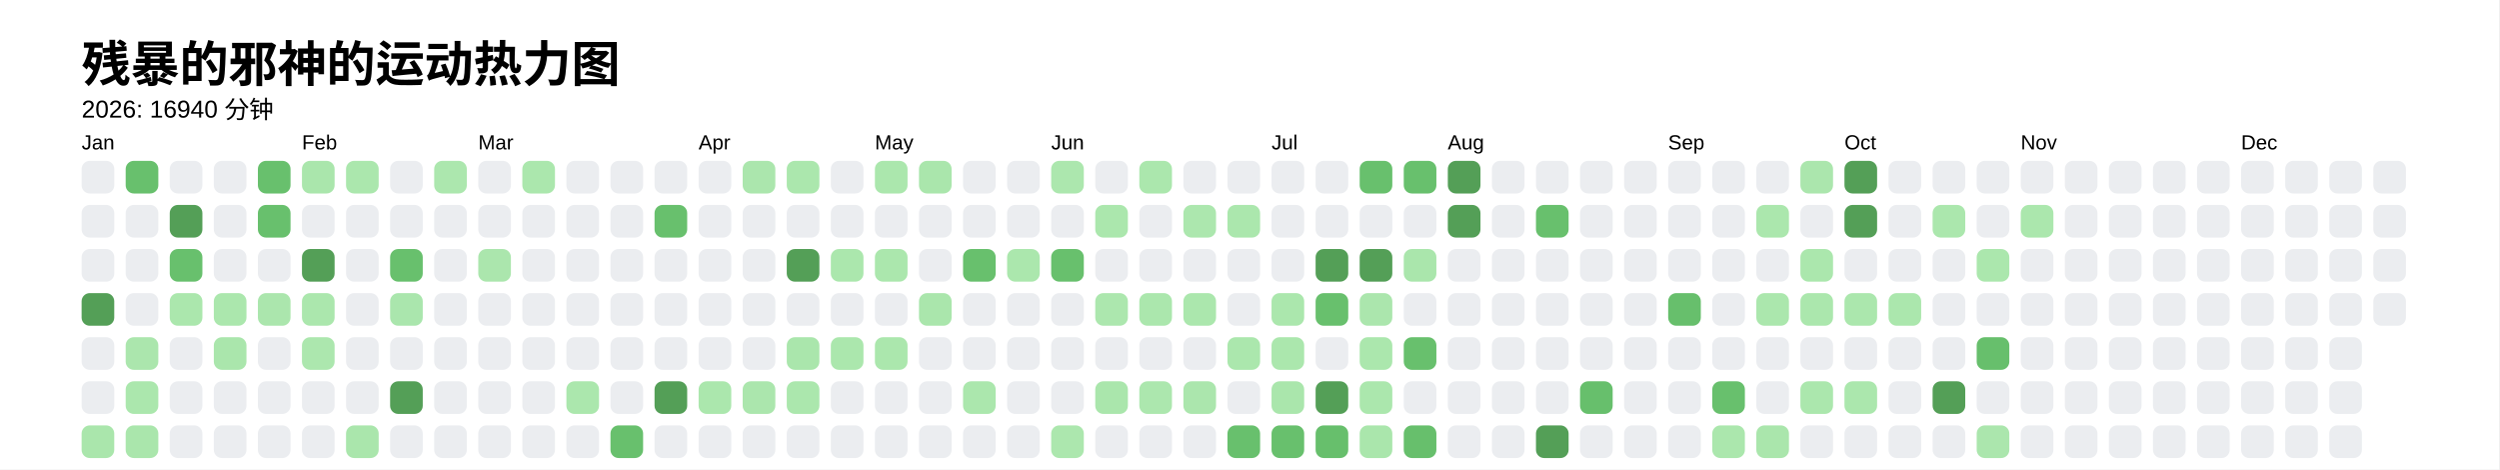
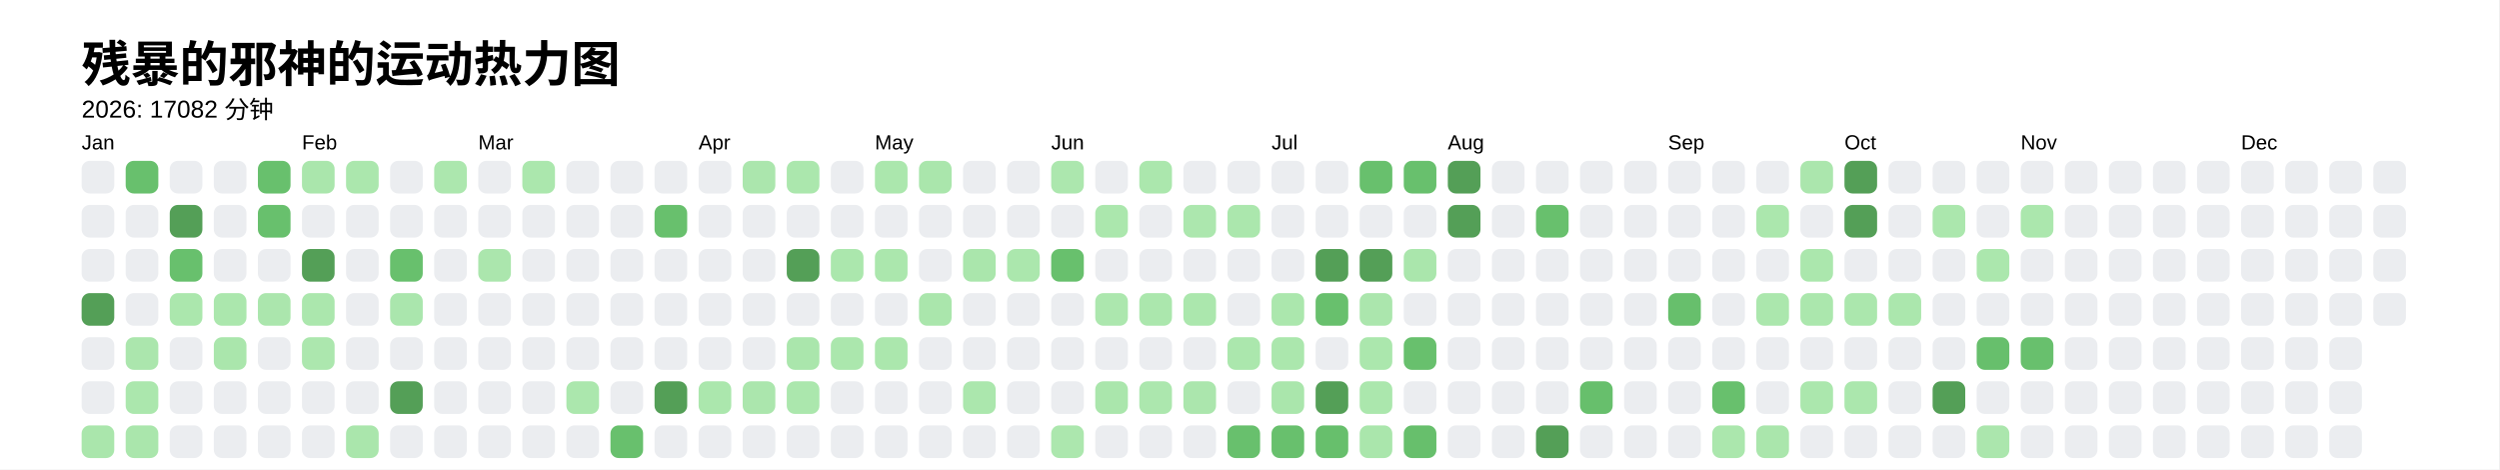
<svg xmlns="http://www.w3.org/2000/svg" baseProfile="full" height="57.5mm" version="1.1" viewBox="0,0,306.2,57.5" width="306.2mm">
  <defs />
  <rect fill="#FFFFFF" height="57.5" width="306.2" x="0" y="0" />
  <text fill="#000000" style="font-size:6px; font-family:Arial; font-weight:bold;" x="10" y="10">残暴的邪神的运动热力图</text>
-   <text fill="#000000" style="font-size:3px; font-family:Arial;" x="10" y="14.4">2026: 16940 分钟</text>
+   <text fill="#000000" style="font-size:3px; font-family:Arial;" x="10" y="14.4">2026: 17082 分钟</text>
  <text fill="#000000" style="font-size:2.5px; font-family:Arial" x="10" y="18.3">Jan</text>
  <rect fill="#EBEDF0" height="4" rx="1" ry="1" width="4" x="10" y="19.7" />
  <rect fill="#EBEDF0" height="4" rx="1" ry="1" width="4" x="10" y="25.1" />
  <rect fill="#EBEDF0" height="4" rx="1" ry="1" width="4" x="10" y="30.5" />
  <rect fill="#549F57" height="4" rx="1" ry="1" width="4" x="10" y="35.9" />
  <rect fill="#EBEDF0" height="4" rx="1" ry="1" width="4" x="10" y="41.3" />
  <rect fill="#EBEDF0" height="4" rx="1" ry="1" width="4" x="10" y="46.7" />
  <rect fill="#aae6ac" height="4" rx="1" ry="1" width="4" x="10" y="52.1" />
  <rect fill="#68c06d" height="4" rx="1" ry="1" width="4" x="15.4" y="19.7" />
  <rect fill="#EBEDF0" height="4" rx="1" ry="1" width="4" x="15.4" y="25.1" />
  <rect fill="#EBEDF0" height="4" rx="1" ry="1" width="4" x="15.4" y="30.5" />
  <rect fill="#EBEDF0" height="4" rx="1" ry="1" width="4" x="15.4" y="35.9" />
  <rect fill="#abe6ad" height="4" rx="1" ry="1" width="4" x="15.4" y="41.3" />
  <rect fill="#abe7ad" height="4" rx="1" ry="1" width="4" x="15.4" y="46.7" />
  <rect fill="#aae6ac" height="4" rx="1" ry="1" width="4" x="15.4" y="52.1" />
  <rect fill="#EBEDF0" height="4" rx="1" ry="1" width="4" x="20.8" y="19.7" />
  <rect fill="#549F57" height="4" rx="1" ry="1" width="4" x="20.8" y="25.1" />
  <rect fill="#68c06d" height="4" rx="1" ry="1" width="4" x="20.8" y="30.5" />
  <rect fill="#abe7ad" height="4" rx="1" ry="1" width="4" x="20.8" y="35.9" />
  <rect fill="#EBEDF0" height="4" rx="1" ry="1" width="4" x="20.8" y="41.3" />
  <rect fill="#EBEDF0" height="4" rx="1" ry="1" width="4" x="20.8" y="46.7" />
  <rect fill="#EBEDF0" height="4" rx="1" ry="1" width="4" x="20.8" y="52.1" />
  <rect fill="#EBEDF0" height="4" rx="1" ry="1" width="4" x="26.2" y="19.7" />
  <rect fill="#EBEDF0" height="4" rx="1" ry="1" width="4" x="26.2" y="25.1" />
  <rect fill="#EBEDF0" height="4" rx="1" ry="1" width="4" x="26.2" y="30.5" />
  <rect fill="#abe7ad" height="4" rx="1" ry="1" width="4" x="26.2" y="35.9" />
  <rect fill="#aae6ac" height="4" rx="1" ry="1" width="4" x="26.2" y="41.3" />
  <rect fill="#EBEDF0" height="4" rx="1" ry="1" width="4" x="26.2" y="46.7" />
  <rect fill="#EBEDF0" height="4" rx="1" ry="1" width="4" x="26.2" y="52.1" />
  <rect fill="#68c06d" height="4" rx="1" ry="1" width="4" x="31.6" y="19.7" />
  <rect fill="#68c06d" height="4" rx="1" ry="1" width="4" x="31.6" y="25.1" />
  <rect fill="#EBEDF0" height="4" rx="1" ry="1" width="4" x="31.6" y="30.5" />
  <rect fill="#abe6ad" height="4" rx="1" ry="1" width="4" x="31.6" y="35.9" />
  <rect fill="#EBEDF0" height="4" rx="1" ry="1" width="4" x="31.6" y="41.3" />
  <rect fill="#EBEDF0" height="4" rx="1" ry="1" width="4" x="31.6" y="46.7" />
  <rect fill="#EBEDF0" height="4" rx="1" ry="1" width="4" x="31.6" y="52.1" />
  <text fill="#000000" style="font-size:2.5px; font-family:Arial" x="37.0" y="18.3">Feb</text>
  <rect fill="#aae6ac" height="4" rx="1" ry="1" width="4" x="37.0" y="19.7" />
  <rect fill="#EBEDF0" height="4" rx="1" ry="1" width="4" x="37.0" y="25.1" />
  <rect fill="#549F57" height="4" rx="1" ry="1" width="4" x="37.0" y="30.5" />
  <rect fill="#abe7ad" height="4" rx="1" ry="1" width="4" x="37.0" y="35.9" />
  <rect fill="#ace7ae" height="4" rx="1" ry="1" width="4" x="37.0" y="41.3" />
  <rect fill="#EBEDF0" height="4" rx="1" ry="1" width="4" x="37.0" y="46.7" />
  <rect fill="#EBEDF0" height="4" rx="1" ry="1" width="4" x="37.0" y="52.1" />
  <rect fill="#abe7ad" height="4" rx="1" ry="1" width="4" x="42.4" y="19.7" />
  <rect fill="#EBEDF0" height="4" rx="1" ry="1" width="4" x="42.4" y="25.1" />
  <rect fill="#EBEDF0" height="4" rx="1" ry="1" width="4" x="42.4" y="30.5" />
  <rect fill="#EBEDF0" height="4" rx="1" ry="1" width="4" x="42.4" y="35.9" />
  <rect fill="#EBEDF0" height="4" rx="1" ry="1" width="4" x="42.4" y="41.3" />
  <rect fill="#EBEDF0" height="4" rx="1" ry="1" width="4" x="42.4" y="46.7" />
  <rect fill="#aae6ac" height="4" rx="1" ry="1" width="4" x="42.4" y="52.1" />
  <rect fill="#EBEDF0" height="4" rx="1" ry="1" width="4" x="47.8" y="19.7" />
  <rect fill="#EBEDF0" height="4" rx="1" ry="1" width="4" x="47.8" y="25.1" />
  <rect fill="#68c06d" height="4" rx="1" ry="1" width="4" x="47.8" y="30.5" />
  <rect fill="#aae6ad" height="4" rx="1" ry="1" width="4" x="47.8" y="35.9" />
  <rect fill="#EBEDF0" height="4" rx="1" ry="1" width="4" x="47.8" y="41.3" />
  <rect fill="#549F57" height="4" rx="1" ry="1" width="4" x="47.8" y="46.7" />
  <rect fill="#EBEDF0" height="4" rx="1" ry="1" width="4" x="47.8" y="52.1" />
  <rect fill="#ace7ae" height="4" rx="1" ry="1" width="4" x="53.2" y="19.7" />
  <rect fill="#EBEDF0" height="4" rx="1" ry="1" width="4" x="53.2" y="25.1" />
  <rect fill="#EBEDF0" height="4" rx="1" ry="1" width="4" x="53.2" y="30.5" />
  <rect fill="#EBEDF0" height="4" rx="1" ry="1" width="4" x="53.2" y="35.9" />
  <rect fill="#EBEDF0" height="4" rx="1" ry="1" width="4" x="53.2" y="41.3" />
  <rect fill="#EBEDF0" height="4" rx="1" ry="1" width="4" x="53.2" y="46.7" />
  <rect fill="#EBEDF0" height="4" rx="1" ry="1" width="4" x="53.2" y="52.1" />
  <text fill="#000000" style="font-size:2.5px; font-family:Arial" x="58.6" y="18.3">Mar</text>
  <rect fill="#EBEDF0" height="4" rx="1" ry="1" width="4" x="58.6" y="19.7" />
  <rect fill="#EBEDF0" height="4" rx="1" ry="1" width="4" x="58.6" y="25.1" />
  <rect fill="#abe6ad" height="4" rx="1" ry="1" width="4" x="58.6" y="30.5" />
  <rect fill="#EBEDF0" height="4" rx="1" ry="1" width="4" x="58.6" y="35.9" />
  <rect fill="#EBEDF0" height="4" rx="1" ry="1" width="4" x="58.6" y="41.3" />
  <rect fill="#EBEDF0" height="4" rx="1" ry="1" width="4" x="58.6" y="46.7" />
  <rect fill="#EBEDF0" height="4" rx="1" ry="1" width="4" x="58.6" y="52.1" />
  <rect fill="#abe7ad" height="4" rx="1" ry="1" width="4" x="64" y="19.7" />
  <rect fill="#EBEDF0" height="4" rx="1" ry="1" width="4" x="64" y="25.1" />
  <rect fill="#EBEDF0" height="4" rx="1" ry="1" width="4" x="64" y="30.5" />
  <rect fill="#EBEDF0" height="4" rx="1" ry="1" width="4" x="64" y="35.9" />
  <rect fill="#EBEDF0" height="4" rx="1" ry="1" width="4" x="64" y="41.3" />
  <rect fill="#EBEDF0" height="4" rx="1" ry="1" width="4" x="64" y="46.7" />
  <rect fill="#EBEDF0" height="4" rx="1" ry="1" width="4" x="64" y="52.1" />
  <rect fill="#EBEDF0" height="4" rx="1" ry="1" width="4" x="69.4" y="19.7" />
  <rect fill="#EBEDF0" height="4" rx="1" ry="1" width="4" x="69.4" y="25.1" />
  <rect fill="#EBEDF0" height="4" rx="1" ry="1" width="4" x="69.4" y="30.5" />
  <rect fill="#EBEDF0" height="4" rx="1" ry="1" width="4" x="69.4" y="35.9" />
  <rect fill="#EBEDF0" height="4" rx="1" ry="1" width="4" x="69.4" y="41.3" />
  <rect fill="#abe7ad" height="4" rx="1" ry="1" width="4" x="69.4" y="46.7" />
  <rect fill="#EBEDF0" height="4" rx="1" ry="1" width="4" x="69.4" y="52.1" />
  <rect fill="#EBEDF0" height="4" rx="1" ry="1" width="4" x="74.8" y="19.7" />
  <rect fill="#EBEDF0" height="4" rx="1" ry="1" width="4" x="74.8" y="25.1" />
  <rect fill="#EBEDF0" height="4" rx="1" ry="1" width="4" x="74.8" y="30.5" />
  <rect fill="#EBEDF0" height="4" rx="1" ry="1" width="4" x="74.8" y="35.9" />
  <rect fill="#EBEDF0" height="4" rx="1" ry="1" width="4" x="74.8" y="41.3" />
  <rect fill="#EBEDF0" height="4" rx="1" ry="1" width="4" x="74.8" y="46.7" />
  <rect fill="#68c06d" height="4" rx="1" ry="1" width="4" x="74.8" y="52.1" />
  <rect fill="#EBEDF0" height="4" rx="1" ry="1" width="4" x="80.2" y="19.7" />
  <rect fill="#68c06d" height="4" rx="1" ry="1" width="4" x="80.2" y="25.1" />
  <rect fill="#EBEDF0" height="4" rx="1" ry="1" width="4" x="80.2" y="30.5" />
  <rect fill="#EBEDF0" height="4" rx="1" ry="1" width="4" x="80.2" y="35.9" />
  <rect fill="#EBEDF0" height="4" rx="1" ry="1" width="4" x="80.2" y="41.3" />
  <rect fill="#549F57" height="4" rx="1" ry="1" width="4" x="80.2" y="46.7" />
  <rect fill="#EBEDF0" height="4" rx="1" ry="1" width="4" x="80.2" y="52.1" />
  <text fill="#000000" style="font-size:2.5px; font-family:Arial" x="85.6" y="18.3">Apr</text>
  <rect fill="#EBEDF0" height="4" rx="1" ry="1" width="4" x="85.6" y="19.7" />
  <rect fill="#EBEDF0" height="4" rx="1" ry="1" width="4" x="85.6" y="25.1" />
  <rect fill="#EBEDF0" height="4" rx="1" ry="1" width="4" x="85.6" y="30.5" />
  <rect fill="#EBEDF0" height="4" rx="1" ry="1" width="4" x="85.6" y="35.9" />
  <rect fill="#EBEDF0" height="4" rx="1" ry="1" width="4" x="85.6" y="41.3" />
  <rect fill="#abe7ad" height="4" rx="1" ry="1" width="4" x="85.6" y="46.7" />
  <rect fill="#EBEDF0" height="4" rx="1" ry="1" width="4" x="85.6" y="52.1" />
  <rect fill="#abe6ad" height="4" rx="1" ry="1" width="4" x="91" y="19.7" />
  <rect fill="#EBEDF0" height="4" rx="1" ry="1" width="4" x="91" y="25.1" />
  <rect fill="#EBEDF0" height="4" rx="1" ry="1" width="4" x="91" y="30.5" />
  <rect fill="#EBEDF0" height="4" rx="1" ry="1" width="4" x="91" y="35.9" />
  <rect fill="#EBEDF0" height="4" rx="1" ry="1" width="4" x="91" y="41.3" />
  <rect fill="#abe6ad" height="4" rx="1" ry="1" width="4" x="91" y="46.7" />
  <rect fill="#EBEDF0" height="4" rx="1" ry="1" width="4" x="91" y="52.1" />
  <rect fill="#abe7ad" height="4" rx="1" ry="1" width="4" x="96.4" y="19.7" />
  <rect fill="#EBEDF0" height="4" rx="1" ry="1" width="4" x="96.4" y="25.1" />
  <rect fill="#549F57" height="4" rx="1" ry="1" width="4" x="96.4" y="30.5" />
  <rect fill="#EBEDF0" height="4" rx="1" ry="1" width="4" x="96.4" y="35.9" />
  <rect fill="#aae6ac" height="4" rx="1" ry="1" width="4" x="96.4" y="41.3" />
  <rect fill="#abe7ad" height="4" rx="1" ry="1" width="4" x="96.4" y="46.7" />
  <rect fill="#EBEDF0" height="4" rx="1" ry="1" width="4" x="96.4" y="52.1" />
  <rect fill="#EBEDF0" height="4" rx="1" ry="1" width="4" x="101.8" y="19.7" />
  <rect fill="#EBEDF0" height="4" rx="1" ry="1" width="4" x="101.8" y="25.1" />
  <rect fill="#abe7ad" height="4" rx="1" ry="1" width="4" x="101.8" y="30.5" />
  <rect fill="#EBEDF0" height="4" rx="1" ry="1" width="4" x="101.8" y="35.9" />
  <rect fill="#abe7ad" height="4" rx="1" ry="1" width="4" x="101.8" y="41.3" />
  <rect fill="#EBEDF0" height="4" rx="1" ry="1" width="4" x="101.8" y="46.7" />
  <rect fill="#EBEDF0" height="4" rx="1" ry="1" width="4" x="101.8" y="52.1" />
  <text fill="#000000" style="font-size:2.5px; font-family:Arial" x="107.2" y="18.3">May</text>
  <rect fill="#abe7ad" height="4" rx="1" ry="1" width="4" x="107.2" y="19.7" />
  <rect fill="#EBEDF0" height="4" rx="1" ry="1" width="4" x="107.2" y="25.1" />
  <rect fill="#abe7ad" height="4" rx="1" ry="1" width="4" x="107.2" y="30.5" />
  <rect fill="#EBEDF0" height="4" rx="1" ry="1" width="4" x="107.2" y="35.9" />
  <rect fill="#abe7ad" height="4" rx="1" ry="1" width="4" x="107.2" y="41.3" />
  <rect fill="#EBEDF0" height="4" rx="1" ry="1" width="4" x="107.2" y="46.7" />
  <rect fill="#EBEDF0" height="4" rx="1" ry="1" width="4" x="107.2" y="52.1" />
  <rect fill="#aae6ac" height="4" rx="1" ry="1" width="4" x="112.6" y="19.7" />
  <rect fill="#EBEDF0" height="4" rx="1" ry="1" width="4" x="112.6" y="25.1" />
  <rect fill="#EBEDF0" height="4" rx="1" ry="1" width="4" x="112.6" y="30.5" />
  <rect fill="#aae6ac" height="4" rx="1" ry="1" width="4" x="112.6" y="35.9" />
  <rect fill="#EBEDF0" height="4" rx="1" ry="1" width="4" x="112.6" y="41.3" />
  <rect fill="#EBEDF0" height="4" rx="1" ry="1" width="4" x="112.6" y="46.7" />
  <rect fill="#EBEDF0" height="4" rx="1" ry="1" width="4" x="112.6" y="52.1" />
  <rect fill="#EBEDF0" height="4" rx="1" ry="1" width="4" x="118" y="19.7" />
  <rect fill="#EBEDF0" height="4" rx="1" ry="1" width="4" x="118" y="25.1" />
-   <rect fill="#68c06d" height="4" rx="1" ry="1" width="4" x="118" y="30.5" />
+   <rect fill="#aae6ac" height="4" rx="1" ry="1" width="4" x="118" y="30.5" />
  <rect fill="#EBEDF0" height="4" rx="1" ry="1" width="4" x="118" y="35.9" />
  <rect fill="#EBEDF0" height="4" rx="1" ry="1" width="4" x="118" y="41.3" />
  <rect fill="#abe7ad" height="4" rx="1" ry="1" width="4" x="118" y="46.7" />
  <rect fill="#EBEDF0" height="4" rx="1" ry="1" width="4" x="118" y="52.1" />
  <rect fill="#EBEDF0" height="4" rx="1" ry="1" width="4" x="123.4" y="19.7" />
  <rect fill="#EBEDF0" height="4" rx="1" ry="1" width="4" x="123.4" y="25.1" />
  <rect fill="#abe7ad" height="4" rx="1" ry="1" width="4" x="123.4" y="30.5" />
  <rect fill="#EBEDF0" height="4" rx="1" ry="1" width="4" x="123.4" y="35.9" />
  <rect fill="#EBEDF0" height="4" rx="1" ry="1" width="4" x="123.4" y="41.3" />
  <rect fill="#EBEDF0" height="4" rx="1" ry="1" width="4" x="123.4" y="46.7" />
  <rect fill="#EBEDF0" height="4" rx="1" ry="1" width="4" x="123.4" y="52.1" />
  <text fill="#000000" style="font-size:2.5px; font-family:Arial" x="128.8" y="18.3">Jun</text>
  <rect fill="#ace7ae" height="4" rx="1" ry="1" width="4" x="128.8" y="19.7" />
  <rect fill="#EBEDF0" height="4" rx="1" ry="1" width="4" x="128.8" y="25.1" />
  <rect fill="#68c06d" height="4" rx="1" ry="1" width="4" x="128.8" y="30.5" />
  <rect fill="#EBEDF0" height="4" rx="1" ry="1" width="4" x="128.8" y="35.9" />
  <rect fill="#EBEDF0" height="4" rx="1" ry="1" width="4" x="128.8" y="41.3" />
  <rect fill="#EBEDF0" height="4" rx="1" ry="1" width="4" x="128.8" y="46.7" />
  <rect fill="#ace7ae" height="4" rx="1" ry="1" width="4" x="128.8" y="52.1" />
  <rect fill="#EBEDF0" height="4" rx="1" ry="1" width="4" x="134.2" y="19.7" />
  <rect fill="#abe7ad" height="4" rx="1" ry="1" width="4" x="134.2" y="25.1" />
  <rect fill="#EBEDF0" height="4" rx="1" ry="1" width="4" x="134.2" y="30.5" />
  <rect fill="#ace7ae" height="4" rx="1" ry="1" width="4" x="134.2" y="35.9" />
  <rect fill="#EBEDF0" height="4" rx="1" ry="1" width="4" x="134.2" y="41.3" />
  <rect fill="#aae6ac" height="4" rx="1" ry="1" width="4" x="134.2" y="46.7" />
  <rect fill="#EBEDF0" height="4" rx="1" ry="1" width="4" x="134.2" y="52.1" />
  <rect fill="#abe7ad" height="4" rx="1" ry="1" width="4" x="139.6" y="19.7" />
  <rect fill="#EBEDF0" height="4" rx="1" ry="1" width="4" x="139.6" y="25.1" />
  <rect fill="#EBEDF0" height="4" rx="1" ry="1" width="4" x="139.6" y="30.5" />
  <rect fill="#abe7ad" height="4" rx="1" ry="1" width="4" x="139.6" y="35.9" />
  <rect fill="#EBEDF0" height="4" rx="1" ry="1" width="4" x="139.6" y="41.3" />
  <rect fill="#ace7ae" height="4" rx="1" ry="1" width="4" x="139.6" y="46.7" />
  <rect fill="#EBEDF0" height="4" rx="1" ry="1" width="4" x="139.6" y="52.1" />
  <rect fill="#EBEDF0" height="4" rx="1" ry="1" width="4" x="145" y="19.7" />
  <rect fill="#ace7ae" height="4" rx="1" ry="1" width="4" x="145" y="25.1" />
  <rect fill="#EBEDF0" height="4" rx="1" ry="1" width="4" x="145" y="30.5" />
  <rect fill="#abe7ad" height="4" rx="1" ry="1" width="4" x="145" y="35.9" />
  <rect fill="#EBEDF0" height="4" rx="1" ry="1" width="4" x="145" y="41.3" />
  <rect fill="#abe6ad" height="4" rx="1" ry="1" width="4" x="145" y="46.7" />
  <rect fill="#EBEDF0" height="4" rx="1" ry="1" width="4" x="145" y="52.1" />
  <rect fill="#EBEDF0" height="4" rx="1" ry="1" width="4" x="150.4" y="19.7" />
  <rect fill="#abe7ad" height="4" rx="1" ry="1" width="4" x="150.4" y="25.1" />
  <rect fill="#EBEDF0" height="4" rx="1" ry="1" width="4" x="150.4" y="30.5" />
  <rect fill="#EBEDF0" height="4" rx="1" ry="1" width="4" x="150.4" y="35.9" />
  <rect fill="#abe7ad" height="4" rx="1" ry="1" width="4" x="150.4" y="41.3" />
  <rect fill="#EBEDF0" height="4" rx="1" ry="1" width="4" x="150.4" y="46.7" />
  <rect fill="#68c06d" height="4" rx="1" ry="1" width="4" x="150.4" y="52.1" />
  <text fill="#000000" style="font-size:2.5px; font-family:Arial" x="155.8" y="18.3">Jul</text>
  <rect fill="#EBEDF0" height="4" rx="1" ry="1" width="4" x="155.8" y="19.7" />
  <rect fill="#EBEDF0" height="4" rx="1" ry="1" width="4" x="155.8" y="25.1" />
  <rect fill="#EBEDF0" height="4" rx="1" ry="1" width="4" x="155.8" y="30.5" />
  <rect fill="#abe7ad" height="4" rx="1" ry="1" width="4" x="155.8" y="35.9" />
  <rect fill="#abe7ad" height="4" rx="1" ry="1" width="4" x="155.8" y="41.3" />
  <rect fill="#aae6ac" height="4" rx="1" ry="1" width="4" x="155.8" y="46.7" />
  <rect fill="#68c06d" height="4" rx="1" ry="1" width="4" x="155.8" y="52.1" />
  <rect fill="#EBEDF0" height="4" rx="1" ry="1" width="4" x="161.2" y="19.7" />
  <rect fill="#EBEDF0" height="4" rx="1" ry="1" width="4" x="161.2" y="25.1" />
  <rect fill="#549F57" height="4" rx="1" ry="1" width="4" x="161.2" y="30.5" />
  <rect fill="#68c06d" height="4" rx="1" ry="1" width="4" x="161.2" y="35.9" />
  <rect fill="#EBEDF0" height="4" rx="1" ry="1" width="4" x="161.2" y="41.3" />
  <rect fill="#549F57" height="4" rx="1" ry="1" width="4" x="161.2" y="46.7" />
  <rect fill="#67bf6c" height="4" rx="1" ry="1" width="4" x="161.2" y="52.1" />
  <rect fill="#68c06d" height="4" rx="1" ry="1" width="4" x="166.6" y="19.7" />
  <rect fill="#EBEDF0" height="4" rx="1" ry="1" width="4" x="166.6" y="25.1" />
  <rect fill="#549F57" height="4" rx="1" ry="1" width="4" x="166.6" y="30.5" />
  <rect fill="#abe6ad" height="4" rx="1" ry="1" width="4" x="166.6" y="35.9" />
  <rect fill="#abe7ad" height="4" rx="1" ry="1" width="4" x="166.6" y="41.3" />
  <rect fill="#abe7ad" height="4" rx="1" ry="1" width="4" x="166.6" y="46.7" />
  <rect fill="#aae6ac" height="4" rx="1" ry="1" width="4" x="166.6" y="52.1" />
  <rect fill="#68c06d" height="4" rx="1" ry="1" width="4" x="172" y="19.7" />
  <rect fill="#EBEDF0" height="4" rx="1" ry="1" width="4" x="172" y="25.1" />
  <rect fill="#aae6ac" height="4" rx="1" ry="1" width="4" x="172" y="30.5" />
  <rect fill="#EBEDF0" height="4" rx="1" ry="1" width="4" x="172" y="35.9" />
  <rect fill="#68c06d" height="4" rx="1" ry="1" width="4" x="172" y="41.3" />
  <rect fill="#EBEDF0" height="4" rx="1" ry="1" width="4" x="172" y="46.7" />
  <rect fill="#67bf6c" height="4" rx="1" ry="1" width="4" x="172" y="52.1" />
  <text fill="#000000" style="font-size:2.5px; font-family:Arial" x="177.4" y="18.3">Aug</text>
  <rect fill="#549F57" height="4" rx="1" ry="1" width="4" x="177.4" y="19.7" />
  <rect fill="#549F57" height="4" rx="1" ry="1" width="4" x="177.4" y="25.1" />
  <rect fill="#EBEDF0" height="4" rx="1" ry="1" width="4" x="177.4" y="30.5" />
  <rect fill="#EBEDF0" height="4" rx="1" ry="1" width="4" x="177.4" y="35.9" />
  <rect fill="#EBEDF0" height="4" rx="1" ry="1" width="4" x="177.4" y="41.3" />
  <rect fill="#EBEDF0" height="4" rx="1" ry="1" width="4" x="177.4" y="46.7" />
  <rect fill="#EBEDF0" height="4" rx="1" ry="1" width="4" x="177.4" y="52.1" />
  <rect fill="#EBEDF0" height="4" rx="1" ry="1" width="4" x="182.8" y="19.7" />
  <rect fill="#EBEDF0" height="4" rx="1" ry="1" width="4" x="182.8" y="25.1" />
  <rect fill="#EBEDF0" height="4" rx="1" ry="1" width="4" x="182.8" y="30.5" />
  <rect fill="#EBEDF0" height="4" rx="1" ry="1" width="4" x="182.8" y="35.9" />
  <rect fill="#EBEDF0" height="4" rx="1" ry="1" width="4" x="182.8" y="41.3" />
  <rect fill="#EBEDF0" height="4" rx="1" ry="1" width="4" x="182.8" y="46.7" />
  <rect fill="#EBEDF0" height="4" rx="1" ry="1" width="4" x="182.8" y="52.1" />
  <rect fill="#EBEDF0" height="4" rx="1" ry="1" width="4" x="188.2" y="19.7" />
  <rect fill="#68c06d" height="4" rx="1" ry="1" width="4" x="188.2" y="25.1" />
  <rect fill="#EBEDF0" height="4" rx="1" ry="1" width="4" x="188.2" y="30.5" />
  <rect fill="#EBEDF0" height="4" rx="1" ry="1" width="4" x="188.2" y="35.9" />
  <rect fill="#EBEDF0" height="4" rx="1" ry="1" width="4" x="188.2" y="41.3" />
  <rect fill="#EBEDF0" height="4" rx="1" ry="1" width="4" x="188.2" y="46.7" />
  <rect fill="#549F57" height="4" rx="1" ry="1" width="4" x="188.2" y="52.1" />
  <rect fill="#EBEDF0" height="4" rx="1" ry="1" width="4" x="193.6" y="19.7" />
  <rect fill="#EBEDF0" height="4" rx="1" ry="1" width="4" x="193.6" y="25.1" />
  <rect fill="#EBEDF0" height="4" rx="1" ry="1" width="4" x="193.6" y="30.5" />
  <rect fill="#EBEDF0" height="4" rx="1" ry="1" width="4" x="193.6" y="35.9" />
  <rect fill="#EBEDF0" height="4" rx="1" ry="1" width="4" x="193.6" y="41.3" />
  <rect fill="#67bf6c" height="4" rx="1" ry="1" width="4" x="193.6" y="46.7" />
  <rect fill="#EBEDF0" height="4" rx="1" ry="1" width="4" x="193.6" y="52.1" />
  <rect fill="#EBEDF0" height="4" rx="1" ry="1" width="4" x="199" y="19.7" />
  <rect fill="#EBEDF0" height="4" rx="1" ry="1" width="4" x="199" y="25.1" />
  <rect fill="#EBEDF0" height="4" rx="1" ry="1" width="4" x="199" y="30.5" />
  <rect fill="#EBEDF0" height="4" rx="1" ry="1" width="4" x="199" y="35.9" />
  <rect fill="#EBEDF0" height="4" rx="1" ry="1" width="4" x="199" y="41.3" />
  <rect fill="#EBEDF0" height="4" rx="1" ry="1" width="4" x="199" y="46.7" />
  <rect fill="#EBEDF0" height="4" rx="1" ry="1" width="4" x="199" y="52.1" />
  <text fill="#000000" style="font-size:2.5px; font-family:Arial" x="204.4" y="18.3">Sep</text>
  <rect fill="#EBEDF0" height="4" rx="1" ry="1" width="4" x="204.4" y="19.7" />
  <rect fill="#EBEDF0" height="4" rx="1" ry="1" width="4" x="204.4" y="25.1" />
  <rect fill="#EBEDF0" height="4" rx="1" ry="1" width="4" x="204.4" y="30.5" />
  <rect fill="#67bf6c" height="4" rx="1" ry="1" width="4" x="204.4" y="35.9" />
  <rect fill="#EBEDF0" height="4" rx="1" ry="1" width="4" x="204.4" y="41.3" />
  <rect fill="#EBEDF0" height="4" rx="1" ry="1" width="4" x="204.4" y="46.7" />
  <rect fill="#EBEDF0" height="4" rx="1" ry="1" width="4" x="204.4" y="52.1" />
  <rect fill="#EBEDF0" height="4" rx="1" ry="1" width="4" x="209.8" y="19.7" />
  <rect fill="#EBEDF0" height="4" rx="1" ry="1" width="4" x="209.8" y="25.1" />
  <rect fill="#EBEDF0" height="4" rx="1" ry="1" width="4" x="209.8" y="30.5" />
  <rect fill="#EBEDF0" height="4" rx="1" ry="1" width="4" x="209.8" y="35.9" />
  <rect fill="#EBEDF0" height="4" rx="1" ry="1" width="4" x="209.8" y="41.3" />
  <rect fill="#68c06d" height="4" rx="1" ry="1" width="4" x="209.8" y="46.7" />
  <rect fill="#abe7ad" height="4" rx="1" ry="1" width="4" x="209.8" y="52.1" />
  <rect fill="#EBEDF0" height="4" rx="1" ry="1" width="4" x="215.2" y="19.7" />
  <rect fill="#abe7ad" height="4" rx="1" ry="1" width="4" x="215.2" y="25.1" />
  <rect fill="#EBEDF0" height="4" rx="1" ry="1" width="4" x="215.2" y="30.5" />
  <rect fill="#abe7ad" height="4" rx="1" ry="1" width="4" x="215.2" y="35.9" />
  <rect fill="#EBEDF0" height="4" rx="1" ry="1" width="4" x="215.2" y="41.3" />
  <rect fill="#EBEDF0" height="4" rx="1" ry="1" width="4" x="215.2" y="46.7" />
  <rect fill="#aae6ac" height="4" rx="1" ry="1" width="4" x="215.2" y="52.1" />
  <rect fill="#abe6ad" height="4" rx="1" ry="1" width="4" x="220.6" y="19.7" />
  <rect fill="#EBEDF0" height="4" rx="1" ry="1" width="4" x="220.6" y="25.1" />
  <rect fill="#abe7ad" height="4" rx="1" ry="1" width="4" x="220.6" y="30.5" />
  <rect fill="#abe7ad" height="4" rx="1" ry="1" width="4" x="220.6" y="35.9" />
  <rect fill="#EBEDF0" height="4" rx="1" ry="1" width="4" x="220.6" y="41.3" />
  <rect fill="#abe7ad" height="4" rx="1" ry="1" width="4" x="220.6" y="46.7" />
  <rect fill="#EBEDF0" height="4" rx="1" ry="1" width="4" x="220.6" y="52.1" />
  <text fill="#000000" style="font-size:2.5px; font-family:Arial" x="226" y="18.3">Oct</text>
  <rect fill="#549F57" height="4" rx="1" ry="1" width="4" x="226" y="19.7" />
  <rect fill="#549F57" height="4" rx="1" ry="1" width="4" x="226" y="25.1" />
  <rect fill="#EBEDF0" height="4" rx="1" ry="1" width="4" x="226" y="30.5" />
  <rect fill="#abe7ad" height="4" rx="1" ry="1" width="4" x="226" y="35.9" />
  <rect fill="#EBEDF0" height="4" rx="1" ry="1" width="4" x="226" y="41.3" />
  <rect fill="#abe7ad" height="4" rx="1" ry="1" width="4" x="226" y="46.7" />
  <rect fill="#EBEDF0" height="4" rx="1" ry="1" width="4" x="226" y="52.1" />
  <rect fill="#EBEDF0" height="4" rx="1" ry="1" width="4" x="231.4" y="19.7" />
  <rect fill="#EBEDF0" height="4" rx="1" ry="1" width="4" x="231.4" y="25.1" />
  <rect fill="#EBEDF0" height="4" rx="1" ry="1" width="4" x="231.4" y="30.5" />
  <rect fill="#abe7ad" height="4" rx="1" ry="1" width="4" x="231.4" y="35.9" />
  <rect fill="#EBEDF0" height="4" rx="1" ry="1" width="4" x="231.4" y="41.3" />
  <rect fill="#EBEDF0" height="4" rx="1" ry="1" width="4" x="231.4" y="46.7" />
  <rect fill="#EBEDF0" height="4" rx="1" ry="1" width="4" x="231.4" y="52.1" />
  <rect fill="#EBEDF0" height="4" rx="1" ry="1" width="4" x="236.8" y="19.7" />
  <rect fill="#abe7ad" height="4" rx="1" ry="1" width="4" x="236.8" y="25.1" />
  <rect fill="#EBEDF0" height="4" rx="1" ry="1" width="4" x="236.8" y="30.5" />
  <rect fill="#EBEDF0" height="4" rx="1" ry="1" width="4" x="236.8" y="35.9" />
  <rect fill="#EBEDF0" height="4" rx="1" ry="1" width="4" x="236.8" y="41.3" />
  <rect fill="#549F57" height="4" rx="1" ry="1" width="4" x="236.8" y="46.7" />
  <rect fill="#EBEDF0" height="4" rx="1" ry="1" width="4" x="236.8" y="52.1" />
  <rect fill="#EBEDF0" height="4" rx="1" ry="1" width="4" x="242.2" y="19.7" />
  <rect fill="#EBEDF0" height="4" rx="1" ry="1" width="4" x="242.2" y="25.1" />
  <rect fill="#abe7ad" height="4" rx="1" ry="1" width="4" x="242.2" y="30.5" />
  <rect fill="#EBEDF0" height="4" rx="1" ry="1" width="4" x="242.2" y="35.9" />
  <rect fill="#67bf6c" height="4" rx="1" ry="1" width="4" x="242.2" y="41.3" />
  <rect fill="#EBEDF0" height="4" rx="1" ry="1" width="4" x="242.2" y="46.7" />
  <rect fill="#abe6ad" height="4" rx="1" ry="1" width="4" x="242.2" y="52.1" />
  <text fill="#000000" style="font-size:2.5px; font-family:Arial" x="247.6" y="18.3">Nov</text>
  <rect fill="#EBEDF0" height="4" rx="1" ry="1" width="4" x="247.6" y="19.7" />
  <rect fill="#abe7ad" height="4" rx="1" ry="1" width="4" x="247.6" y="25.1" />
  <rect fill="#EBEDF0" height="4" rx="1" ry="1" width="4" x="247.6" y="30.5" />
  <rect fill="#EBEDF0" height="4" rx="1" ry="1" width="4" x="247.6" y="35.9" />
-   <rect fill="#EBEDF0" height="4" rx="1" ry="1" width="4" x="247.6" y="41.3" />
+   <rect fill="#68c06d" height="4" rx="1" ry="1" width="4" x="247.6" y="41.3" />
  <rect fill="#EBEDF0" height="4" rx="1" ry="1" width="4" x="247.6" y="46.7" />
  <rect fill="#EBEDF0" height="4" rx="1" ry="1" width="4" x="247.6" y="52.1" />
  <rect fill="#EBEDF0" height="4" rx="1" ry="1" width="4" x="253" y="19.7" />
  <rect fill="#EBEDF0" height="4" rx="1" ry="1" width="4" x="253" y="25.1" />
  <rect fill="#EBEDF0" height="4" rx="1" ry="1" width="4" x="253" y="30.5" />
  <rect fill="#EBEDF0" height="4" rx="1" ry="1" width="4" x="253" y="35.9" />
  <rect fill="#EBEDF0" height="4" rx="1" ry="1" width="4" x="253" y="41.3" />
  <rect fill="#EBEDF0" height="4" rx="1" ry="1" width="4" x="253" y="46.7" />
  <rect fill="#EBEDF0" height="4" rx="1" ry="1" width="4" x="253" y="52.1" />
  <rect fill="#EBEDF0" height="4" rx="1" ry="1" width="4" x="258.4" y="19.7" />
  <rect fill="#EBEDF0" height="4" rx="1" ry="1" width="4" x="258.4" y="25.1" />
  <rect fill="#EBEDF0" height="4" rx="1" ry="1" width="4" x="258.4" y="30.5" />
  <rect fill="#EBEDF0" height="4" rx="1" ry="1" width="4" x="258.4" y="35.9" />
  <rect fill="#EBEDF0" height="4" rx="1" ry="1" width="4" x="258.4" y="41.3" />
  <rect fill="#EBEDF0" height="4" rx="1" ry="1" width="4" x="258.4" y="46.7" />
  <rect fill="#EBEDF0" height="4" rx="1" ry="1" width="4" x="258.4" y="52.1" />
  <rect fill="#EBEDF0" height="4" rx="1" ry="1" width="4" x="263.8" y="19.7" />
  <rect fill="#EBEDF0" height="4" rx="1" ry="1" width="4" x="263.8" y="25.1" />
  <rect fill="#EBEDF0" height="4" rx="1" ry="1" width="4" x="263.8" y="30.5" />
  <rect fill="#EBEDF0" height="4" rx="1" ry="1" width="4" x="263.8" y="35.9" />
  <rect fill="#EBEDF0" height="4" rx="1" ry="1" width="4" x="263.8" y="41.3" />
  <rect fill="#EBEDF0" height="4" rx="1" ry="1" width="4" x="263.8" y="46.7" />
  <rect fill="#EBEDF0" height="4" rx="1" ry="1" width="4" x="263.8" y="52.1" />
  <rect fill="#EBEDF0" height="4" rx="1" ry="1" width="4" x="269.2" y="19.7" />
  <rect fill="#EBEDF0" height="4" rx="1" ry="1" width="4" x="269.2" y="25.1" />
  <rect fill="#EBEDF0" height="4" rx="1" ry="1" width="4" x="269.2" y="30.5" />
  <rect fill="#EBEDF0" height="4" rx="1" ry="1" width="4" x="269.2" y="35.9" />
  <rect fill="#EBEDF0" height="4" rx="1" ry="1" width="4" x="269.2" y="41.3" />
  <rect fill="#EBEDF0" height="4" rx="1" ry="1" width="4" x="269.2" y="46.7" />
  <rect fill="#EBEDF0" height="4" rx="1" ry="1" width="4" x="269.2" y="52.1" />
  <text fill="#000000" style="font-size:2.5px; font-family:Arial" x="274.6" y="18.3">Dec</text>
  <rect fill="#EBEDF0" height="4" rx="1" ry="1" width="4" x="274.6" y="19.7" />
  <rect fill="#EBEDF0" height="4" rx="1" ry="1" width="4" x="274.6" y="25.1" />
  <rect fill="#EBEDF0" height="4" rx="1" ry="1" width="4" x="274.6" y="30.5" />
  <rect fill="#EBEDF0" height="4" rx="1" ry="1" width="4" x="274.6" y="35.9" />
  <rect fill="#EBEDF0" height="4" rx="1" ry="1" width="4" x="274.6" y="41.3" />
  <rect fill="#EBEDF0" height="4" rx="1" ry="1" width="4" x="274.6" y="46.7" />
  <rect fill="#EBEDF0" height="4" rx="1" ry="1" width="4" x="274.6" y="52.1" />
  <rect fill="#EBEDF0" height="4" rx="1" ry="1" width="4" x="280" y="19.7" />
  <rect fill="#EBEDF0" height="4" rx="1" ry="1" width="4" x="280" y="25.1" />
  <rect fill="#EBEDF0" height="4" rx="1" ry="1" width="4" x="280" y="30.5" />
  <rect fill="#EBEDF0" height="4" rx="1" ry="1" width="4" x="280" y="35.9" />
  <rect fill="#EBEDF0" height="4" rx="1" ry="1" width="4" x="280" y="41.3" />
  <rect fill="#EBEDF0" height="4" rx="1" ry="1" width="4" x="280" y="46.7" />
  <rect fill="#EBEDF0" height="4" rx="1" ry="1" width="4" x="280" y="52.1" />
  <rect fill="#EBEDF0" height="4" rx="1" ry="1" width="4" x="285.4" y="19.7" />
  <rect fill="#EBEDF0" height="4" rx="1" ry="1" width="4" x="285.4" y="25.1" />
  <rect fill="#EBEDF0" height="4" rx="1" ry="1" width="4" x="285.4" y="30.5" />
  <rect fill="#EBEDF0" height="4" rx="1" ry="1" width="4" x="285.4" y="35.9" />
  <rect fill="#EBEDF0" height="4" rx="1" ry="1" width="4" x="285.4" y="41.3" />
  <rect fill="#EBEDF0" height="4" rx="1" ry="1" width="4" x="285.4" y="46.7" />
  <rect fill="#EBEDF0" height="4" rx="1" ry="1" width="4" x="285.4" y="52.1" />
  <rect fill="#EBEDF0" height="4" rx="1" ry="1" width="4" x="290.8" y="19.7" />
  <rect fill="#EBEDF0" height="4" rx="1" ry="1" width="4" x="290.8" y="25.1" />
  <rect fill="#EBEDF0" height="4" rx="1" ry="1" width="4" x="290.8" y="30.5" />
  <rect fill="#EBEDF0" height="4" rx="1" ry="1" width="4" x="290.8" y="35.9" />
</svg>
